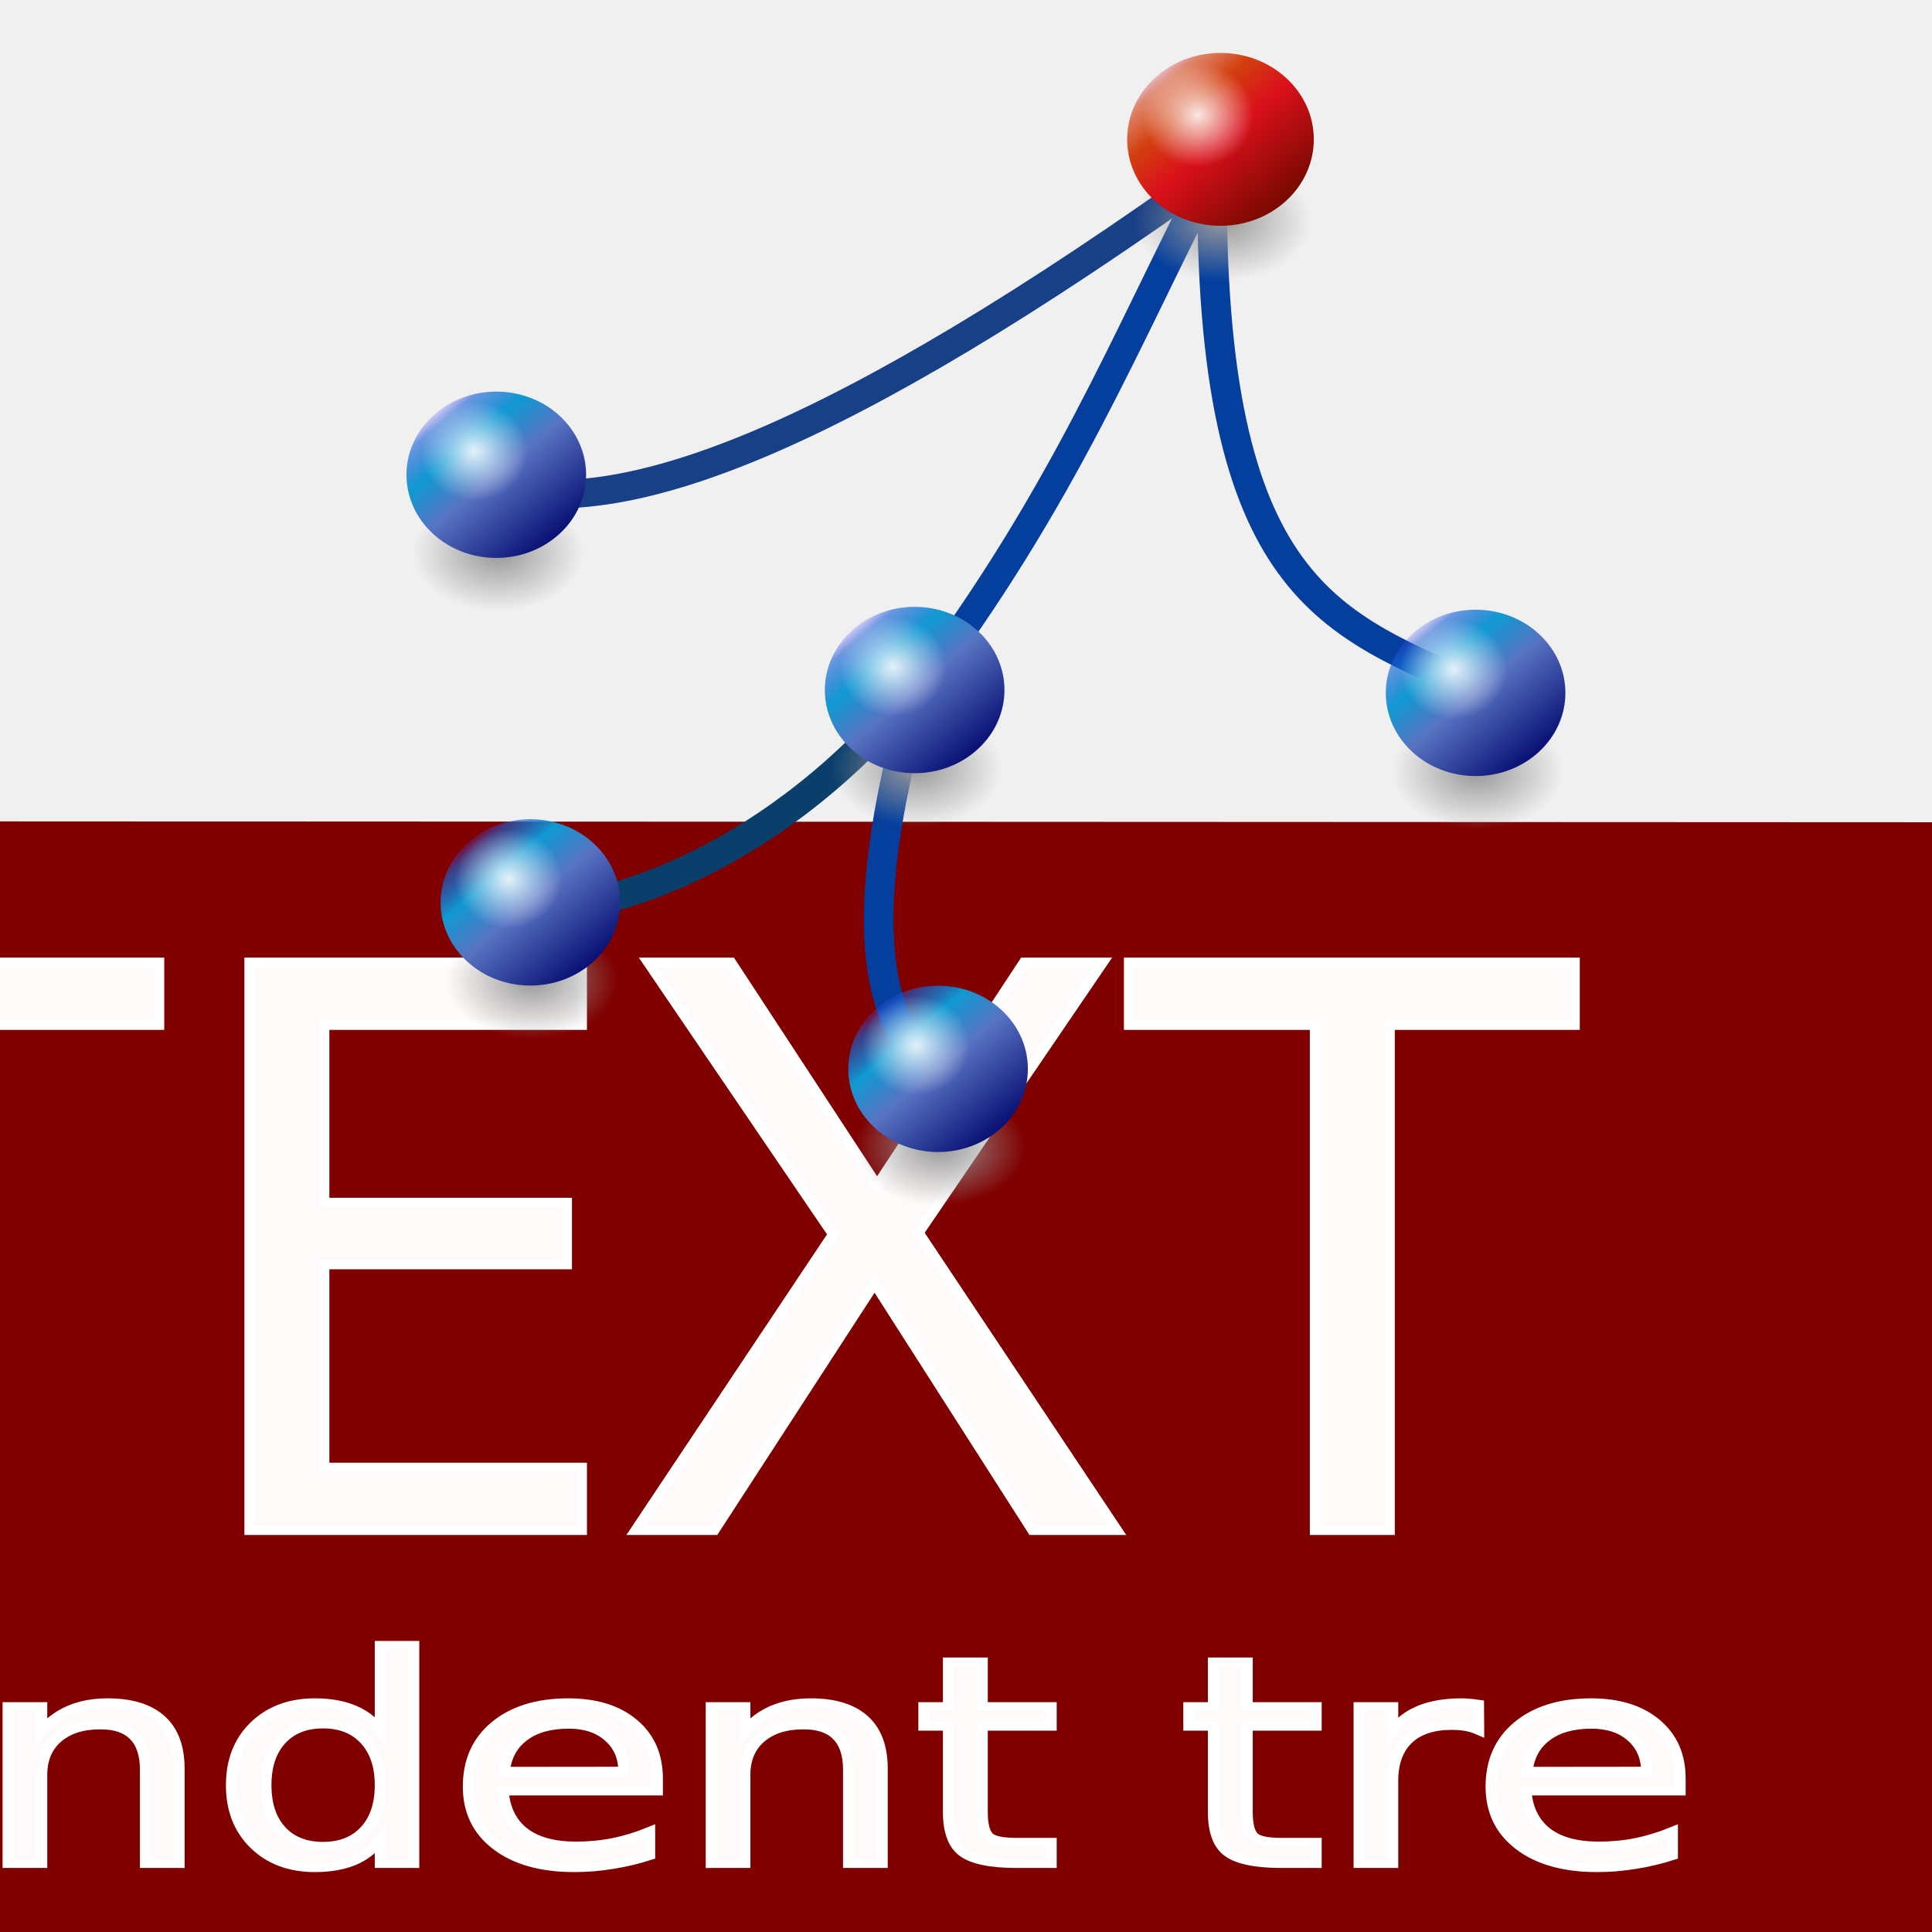
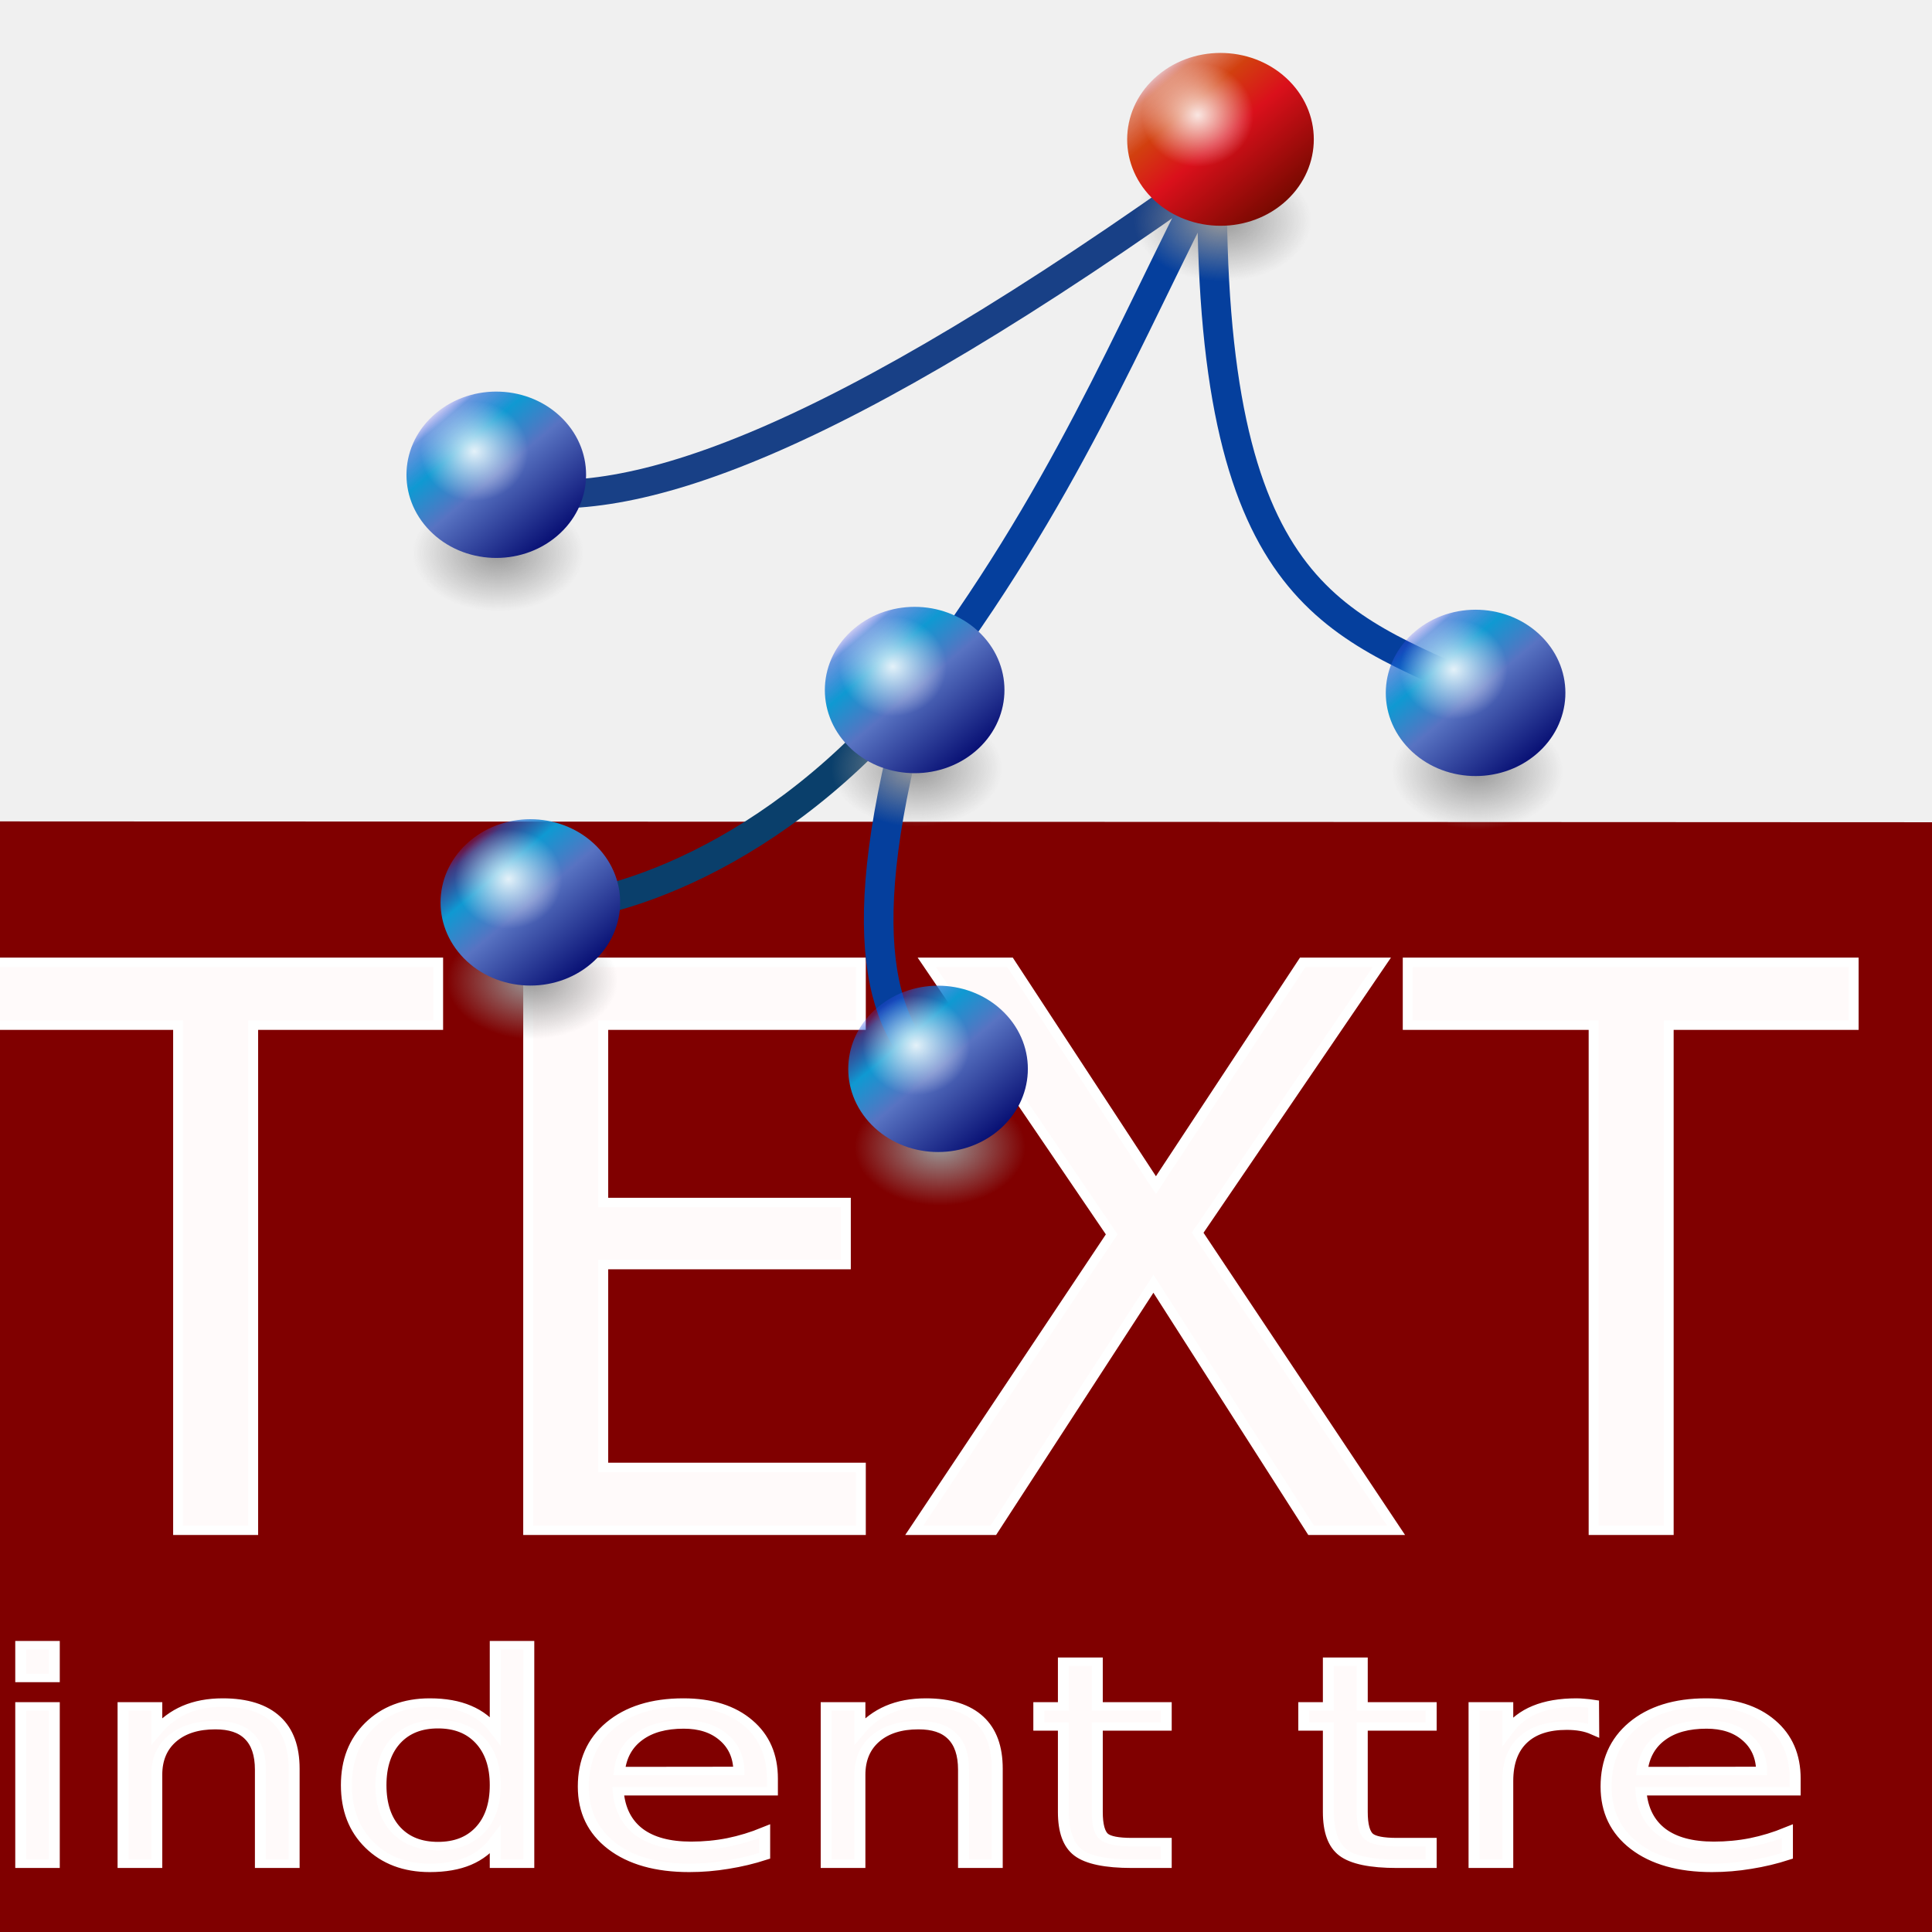
<svg xmlns="http://www.w3.org/2000/svg" xmlns:xlink="http://www.w3.org/1999/xlink" version="1.0" height="200" width="200" id="svg2">
  <style type="text/css" id="style8">
		.Border { fill: lightGray; stroke: black; stroke-width: 4; }
		.Label { font-size:24; font-family:Arial; fill:black; }
	</style>
  <defs id="defs10">
    <linearGradient id="linearGradient15834">
      <stop id="stop15842" offset="0" style="stop-color: rgb(119, 9, 0); stop-opacity: 1;" />
      <stop style="stop-color: rgb(218, 16, 27); stop-opacity: 1;" offset="0.5" id="stop15848" />
      <stop id="stop15850" offset="0.75" style="stop-color: rgb(210, 64, 15); stop-opacity: 1;" />
      <stop style="stop-color: rgb(212, 67, 22); stop-opacity: 0.615;" offset="0.938" id="stop15852" />
      <stop style="stop-color: rgb(195, 0, 0); stop-opacity: 0.219;" offset="1" id="stop15838" />
    </linearGradient>
    <linearGradient id="linearGradient18791">
      <stop style="stop-color: rgb(255, 255, 255); stop-opacity: 1;" offset="0" id="stop18793" />
      <stop style="stop-color: rgb(255, 255, 255); stop-opacity: 0;" offset="1" id="stop18795" />
    </linearGradient>
    <linearGradient id="linearGradient3187">
      <stop style="stop-color:#081074;stop-opacity:1;" offset="0" id="stop3189" />
      <stop id="stop3191" offset="0.5" style="stop-color:#5873c2;stop-opacity:1;" />
      <stop style="stop-color:#0f99d2;stop-opacity:1;" offset="0.75" id="stop3193" />
      <stop id="stop3290" offset="0.938" style="stop-color:#1660d4;stop-opacity:0.616;" />
      <stop id="stop3292" offset="1" style="stop-color:#414cf6;stop-opacity:0.216;" />
    </linearGradient>
    <linearGradient id="linearGradient20749">
      <stop style="stop-color: rgb(153, 153, 153); stop-opacity: 1;" offset="0" id="stop20751" />
      <stop style="stop-color: rgb(153, 153, 153); stop-opacity: 0;" offset="1" id="stop20753" />
    </linearGradient>
    <radialGradient xlink:href="#linearGradient20749" id="radialGradient2552" gradientUnits="userSpaceOnUse" cx="102.143" cy="545.934" fx="102.143" fy="545.934" r="135" />
    <linearGradient xlink:href="#linearGradient3187" id="linearGradient2554" gradientUnits="userSpaceOnUse" x1="154.286" y1="535.219" x2="605.714" y2="535.219" />
    <radialGradient xlink:href="#linearGradient18791" id="radialGradient2556" gradientUnits="userSpaceOnUse" cx="102.143" cy="545.934" fx="102.143" fy="545.934" r="135" />
    <radialGradient xlink:href="#linearGradient20749" id="radialGradient2558" gradientUnits="userSpaceOnUse" cx="102.143" cy="545.934" fx="102.143" fy="545.934" r="135" />
    <linearGradient xlink:href="#linearGradient3187" id="linearGradient2560" gradientUnits="userSpaceOnUse" x1="154.286" y1="535.219" x2="605.714" y2="535.219" />
    <radialGradient xlink:href="#linearGradient18791" id="radialGradient2562" gradientUnits="userSpaceOnUse" cx="102.143" cy="545.934" fx="102.143" fy="545.934" r="135" />
    <radialGradient xlink:href="#linearGradient20749" id="radialGradient2564" gradientUnits="userSpaceOnUse" cx="102.143" cy="545.934" fx="102.143" fy="545.934" r="135" />
    <linearGradient xlink:href="#linearGradient3187" id="linearGradient2566" gradientUnits="userSpaceOnUse" x1="154.286" y1="535.219" x2="605.714" y2="535.219" />
    <radialGradient xlink:href="#linearGradient18791" id="radialGradient2568" gradientUnits="userSpaceOnUse" cx="102.143" cy="545.934" fx="102.143" fy="545.934" r="135" />
    <radialGradient xlink:href="#linearGradient20749" id="radialGradient2570" gradientUnits="userSpaceOnUse" cx="102.143" cy="545.934" fx="102.143" fy="545.934" r="135" />
    <linearGradient xlink:href="#linearGradient3187" id="linearGradient2572" gradientUnits="userSpaceOnUse" x1="154.286" y1="535.219" x2="605.714" y2="535.219" />
    <radialGradient xlink:href="#linearGradient18791" id="radialGradient2574" gradientUnits="userSpaceOnUse" cx="102.143" cy="545.934" fx="102.143" fy="545.934" r="135" />
    <radialGradient xlink:href="#linearGradient20749" id="radialGradient2576" gradientUnits="userSpaceOnUse" cx="102.143" cy="545.934" fx="102.143" fy="545.934" r="135" />
    <linearGradient xlink:href="#linearGradient3187" id="linearGradient2578" gradientUnits="userSpaceOnUse" x1="154.286" y1="535.219" x2="605.714" y2="535.219" />
    <radialGradient xlink:href="#linearGradient18791" id="radialGradient2580" gradientUnits="userSpaceOnUse" cx="102.143" cy="545.934" fx="102.143" fy="545.934" r="135" />
    <radialGradient xlink:href="#linearGradient20749" id="radialGradient2582" gradientUnits="userSpaceOnUse" cx="102.143" cy="545.934" fx="102.143" fy="545.934" r="135" />
    <linearGradient xlink:href="#linearGradient15834" id="linearGradient2584" gradientUnits="userSpaceOnUse" x1="154.286" y1="535.219" x2="605.714" y2="535.219" />
    <radialGradient xlink:href="#linearGradient18791" id="radialGradient2586" gradientUnits="userSpaceOnUse" cx="102.143" cy="545.934" fx="102.143" fy="545.934" r="135" />
  </defs>
  <rect style="fill:#800000;fill-opacity:1;fill-rule:evenodd;stroke:none" id="rect3078" width="201.581" height="116.03" x="-0.211" y="85.031" transform="matrix(0.9999999,4.5090835e-4,-9.7098496e-4,0.9999995,0,0)" />
-   <text xml:space="preserve" style="font-size:84.296px;font-style:normal;font-variant:normal;font-weight:normal;font-stretch:normal;text-align:center;line-height:125%;writing-mode:lr-tb;text-anchor:middle;fill:#fffafa;fill-opacity:1;fill-rule:evenodd;stroke:#ffffff;stroke-width:1;stroke-miterlimit:4;stroke-opacity:1;stroke-dasharray:none;font-family:Busorama;-inkscape-font-specification:Busorama" x="98.048" y="162.173" id="text2819" transform="scale(1.023763,0.9767883)">
-     <tspan id="tspan3051" x="98.048" y="162.173" style="stroke-width:1">TEXT</tspan>
+   <text xml:space="preserve" style="font-style:normal;font-variant:normal;font-weight:normal;font-stretch:normal;line-height:0%;font-family:Busorama;-inkscape-font-specification:Busorama;text-align:center;writing-mode:lr-tb;text-anchor:middle;fill:#fffafa;fill-opacity:1;fill-rule:evenodd;stroke:#ffffff;stroke-width:1;stroke-miterlimit:4;stroke-dasharray:none;stroke-opacity:1" x="98.048" y="162.173" id="text2819" transform="scale(1.023763,0.9767883)">
+     <tspan id="tspan3051" x="98.048" y="162.173" style="font-size:84.296px;line-height:1.25;stroke-width:1">TEXT</tspan>
  </text>
  <g id="g2457" transform="matrix(0.1947287,0,0,0.1868367,29.45682,-8.155206)">
    <path id="path3243" d="M 336.616,423.305 C 261.243,519.997 171.462,548.704 130.678,547.339" style="fill:none;stroke:#0a3f6b;stroke-width:15.728;stroke-linecap:butt;stroke-linejoin:miter;stroke-miterlimit:4;stroke-opacity:1;stroke-dasharray:none" />
    <path id="path3239" d="M 498.072,135.483 C 289.383,291.76 183.467,327.797 119.145,315.173" style="fill:none;stroke:#184086;stroke-width:15.728;stroke-linecap:butt;stroke-linejoin:miter;stroke-miterlimit:4;stroke-opacity:1;stroke-dasharray:none" />
    <path id="path3241" d="m 636.463,426.485 c -78.013,-37.574 -145.629,-52.284 -143.333,-287.822 -46.098,93.01 -77.994,179.166 -156.513,287.822 -36.96,136.948 -19.638,188.759 13.18,216.264" style="fill:none;stroke:#053f9d;stroke-width:15.728;stroke-linecap:butt;stroke-linejoin:miter;stroke-miterlimit:4;stroke-opacity:1;stroke-dasharray:none" />
    <g id="g3276" transform="matrix(0.6324992,0,0,0.6104887,104.4805,222.0346)">
      <path style="fill:url(#radialGradient2552);fill-opacity:1;stroke:none" id="path2405" d="m 237.143,545.934 c 0,74.558 -60.442,135 -135,135 -74.558,0 -135,-60.442 -135,-135 0,-74.558 60.442,-135 135,-135 74.558,0 135,60.442 135,135 z" transform="matrix(0.4868182,-0.159292,0.2159667,0.3590683,218.0938,569.142)" />
      <path transform="matrix(-0.2250447,-0.2473629,0.2473629,-0.2250447,337.1981,892.3155)" d="m 605.714,535.219 c 0,124.659 -101.056,225.714 -225.714,225.714 -124.659,0 -225.714,-101.056 -225.714,-225.714 0,-124.659 101.056,-225.714 225.714,-225.714 124.659,0 225.714,101.056 225.714,225.714 z" id="path2407" style="fill:url(#linearGradient2554);fill-opacity:1;stroke:none" />
      <path transform="matrix(0.3344152,0,0,0.3344152,331.5237,474.0405)" d="m 237.143,545.934 c 0,74.558 -60.442,135 -135,135 -74.558,0 -135,-60.442 -135,-135 0,-74.558 60.442,-135 135,-135 74.558,0 135,60.442 135,135 z" id="path2409" style="opacity:0.876;fill:url(#radialGradient2556);fill-opacity:1;stroke:none" />
    </g>
    <g id="g3302" transform="matrix(0.6324992,0,0,0.6104887,390.241,13.72156)">
      <path style="fill:url(#radialGradient2558);fill-opacity:1;stroke:none" id="path3304" d="m 237.143,545.934 c 0,74.558 -60.442,135 -135,135 -74.558,0 -135,-60.442 -135,-135 0,-74.558 60.442,-135 135,-135 74.558,0 135,60.442 135,135 z" transform="matrix(0.4868182,-0.159292,0.2159667,0.3590683,218.0938,569.142)" />
      <path transform="matrix(-0.2250447,-0.2473629,0.2473629,-0.2250447,337.1981,892.3155)" d="m 605.714,535.219 c 0,124.659 -101.056,225.714 -225.714,225.714 -124.659,0 -225.714,-101.056 -225.714,-225.714 0,-124.659 101.056,-225.714 225.714,-225.714 124.659,0 225.714,101.056 225.714,225.714 z" id="path3306" style="fill:url(#linearGradient2560);fill-opacity:1;stroke:none" />
      <path transform="matrix(0.3344152,0,0,0.3344152,331.5237,474.0405)" d="m 237.143,545.934 c 0,74.558 -60.442,135 -135,135 -74.558,0 -135,-60.442 -135,-135 0,-74.558 60.442,-135 135,-135 74.558,0 135,60.442 135,135 z" id="path3308" style="opacity:0.876;fill:url(#radialGradient2562);fill-opacity:1;stroke:none" />
    </g>
    <g id="g3316" transform="matrix(0.6324992,0,0,0.6104887,-112.2489,129.8044)">
      <path style="fill:url(#radialGradient2564);fill-opacity:1;stroke:none" id="path3318" d="m 237.143,545.934 c 0,74.558 -60.442,135 -135,135 -74.558,0 -135,-60.442 -135,-135 0,-74.558 60.442,-135 135,-135 74.558,0 135,60.442 135,135 z" transform="matrix(0.4868182,-0.159292,0.2159667,0.3590683,218.0938,569.142)" />
      <path transform="matrix(-0.2250447,-0.2473629,0.2473629,-0.2250447,337.1981,892.3155)" d="m 605.714,535.219 c 0,124.659 -101.056,225.714 -225.714,225.714 -124.659,0 -225.714,-101.056 -225.714,-225.714 0,-124.659 101.056,-225.714 225.714,-225.714 124.659,0 225.714,101.056 225.714,225.714 z" id="path3320" style="fill:url(#linearGradient2566);fill-opacity:1;stroke:none" />
      <path transform="matrix(0.3344152,0,0,0.3344152,331.5237,474.0405)" d="m 237.143,545.934 c 0,74.558 -60.442,135 -135,135 -74.558,0 -135,-60.442 -135,-135 0,-74.558 60.442,-135 135,-135 74.558,0 135,60.442 135,135 z" id="path3322" style="opacity:0.876;fill:url(#radialGradient2568);fill-opacity:1;stroke:none" />
    </g>
    <g id="g3330" transform="matrix(0.6324992,0,0,0.6104887,92.04207,12.13138)">
      <path style="fill:url(#radialGradient2570);fill-opacity:1;stroke:none" id="path3332" d="m 237.143,545.934 c 0,74.558 -60.442,135 -135,135 -74.558,0 -135,-60.442 -135,-135 0,-74.558 60.442,-135 135,-135 74.558,0 135,60.442 135,135 z" transform="matrix(0.4868182,-0.159292,0.2159667,0.3590683,218.0938,569.142)" />
      <path transform="matrix(-0.2250447,-0.2473629,0.2473629,-0.2250447,337.1981,892.3155)" d="m 605.714,535.219 c 0,124.659 -101.056,225.714 -225.714,225.714 -124.659,0 -225.714,-101.056 -225.714,-225.714 0,-124.659 101.056,-225.714 225.714,-225.714 124.659,0 225.714,101.056 225.714,225.714 z" id="path3334" style="fill:url(#linearGradient2572);fill-opacity:1;stroke:none" />
      <path transform="matrix(0.3344152,0,0,0.3344152,331.5237,474.0405)" d="m 237.143,545.934 c 0,74.558 -60.442,135 -135,135 -74.558,0 -135,-60.442 -135,-135 0,-74.558 60.442,-135 135,-135 74.558,0 135,60.442 135,135 z" id="path3336" style="opacity:0.876;fill:url(#radialGradient2574);fill-opacity:1;stroke:none" />
    </g>
    <g id="g3344" transform="matrix(0.6324992,0,0,0.6104887,-130.3715,-107.1318)">
      <path style="fill:url(#radialGradient2576);fill-opacity:1;stroke:none" id="path3346" d="m 237.143,545.934 c 0,74.558 -60.442,135 -135,135 -74.558,0 -135,-60.442 -135,-135 0,-74.558 60.442,-135 135,-135 74.558,0 135,60.442 135,135 z" transform="matrix(0.4868182,-0.159292,0.2159667,0.3590683,218.0938,569.142)" />
      <path transform="matrix(-0.2250447,-0.2473629,0.2473629,-0.2250447,337.1981,892.3155)" d="m 605.714,535.219 c 0,124.659 -101.056,225.714 -225.714,225.714 -124.659,0 -225.714,-101.056 -225.714,-225.714 0,-124.659 101.056,-225.714 225.714,-225.714 124.659,0 225.714,101.056 225.714,225.714 z" id="path3348" style="fill:url(#linearGradient2578);fill-opacity:1;stroke:none" />
      <path transform="matrix(0.3344152,0,0,0.3344152,331.5237,474.0405)" d="m 237.143,545.934 c 0,74.558 -60.442,135 -135,135 -74.558,0 -135,-60.442 -135,-135 0,-74.558 60.442,-135 135,-135 74.558,0 135,60.442 135,135 z" id="path3350" style="opacity:0.876;fill:url(#radialGradient2580);fill-opacity:1;stroke:none" />
    </g>
    <g id="g3271" transform="matrix(0.6572688,0,0,0.6343963,250.746,-153.2942)">
      <path transform="matrix(0.4868182,-0.159292,0.2159667,0.3590683,209.5223,323.4277)" d="m 237.143,545.934 c 0,74.558 -60.442,135 -135,135 -74.558,0 -135,-60.442 -135,-135 0,-74.558 60.442,-135 135,-135 74.558,0 135,60.442 135,135 z" id="path18799" style="fill:url(#radialGradient2582);fill-opacity:1;stroke:none" />
      <path style="fill:url(#linearGradient2584);fill-opacity:1;stroke:none" id="path14863" d="m 605.714,535.219 c 0,124.659 -101.056,225.714 -225.714,225.714 -124.659,0 -225.714,-101.056 -225.714,-225.714 0,-124.659 101.056,-225.714 225.714,-225.714 124.659,0 225.714,101.056 225.714,225.714 z" transform="matrix(-0.2250447,-0.2473629,0.2473629,-0.2250447,328.6266,646.6012)" />
      <path style="opacity:0.876;fill:url(#radialGradient2586);fill-opacity:1;stroke:none" id="path17820" d="m 237.143,545.934 c 0,74.558 -60.442,135 -135,135 -74.558,0 -135,-60.442 -135,-135 0,-74.558 60.442,-135 135,-135 74.558,0 135,60.442 135,135 z" transform="matrix(0.3344152,0,0,0.3344152,322.9523,228.3262)" />
    </g>
  </g>
-   <text transform="scale(1.138831,0.878093)" id="text3053" y="219.718" x="87.559" style="font-size:33.928px;font-style:normal;font-variant:normal;font-weight:normal;font-stretch:normal;text-align:center;line-height:125%;writing-mode:lr-tb;text-anchor:middle;fill:#fffafa;fill-opacity:1;fill-rule:evenodd;stroke:#ffffff;stroke-width:1;stroke-miterlimit:4;stroke-opacity:1;stroke-dasharray:none;font-family:DejaVu Sans;-inkscape-font-specification:DejaVu Sans" xml:space="preserve">
-     <tspan id="tspan3053" x="87.559" y="219.718" style="stroke-width:1">indent tre</tspan>
+   <text transform="scale(1.138831,0.878093)" id="text3053" y="219.718" x="87.559" style="font-style:normal;font-variant:normal;font-weight:normal;font-stretch:normal;line-height:0%;font-family:'DejaVu Sans';-inkscape-font-specification:'DejaVu Sans';text-align:center;writing-mode:lr-tb;text-anchor:middle;fill:#fffafa;fill-opacity:1;fill-rule:evenodd;stroke:#ffffff;stroke-width:1;stroke-miterlimit:4;stroke-dasharray:none;stroke-opacity:1" xml:space="preserve">
+     <tspan id="tspan3053" x="87.559" y="219.718" style="font-size:33.928px;line-height:1.25;stroke-width:1">indent tre</tspan>
  </text>
</svg>
